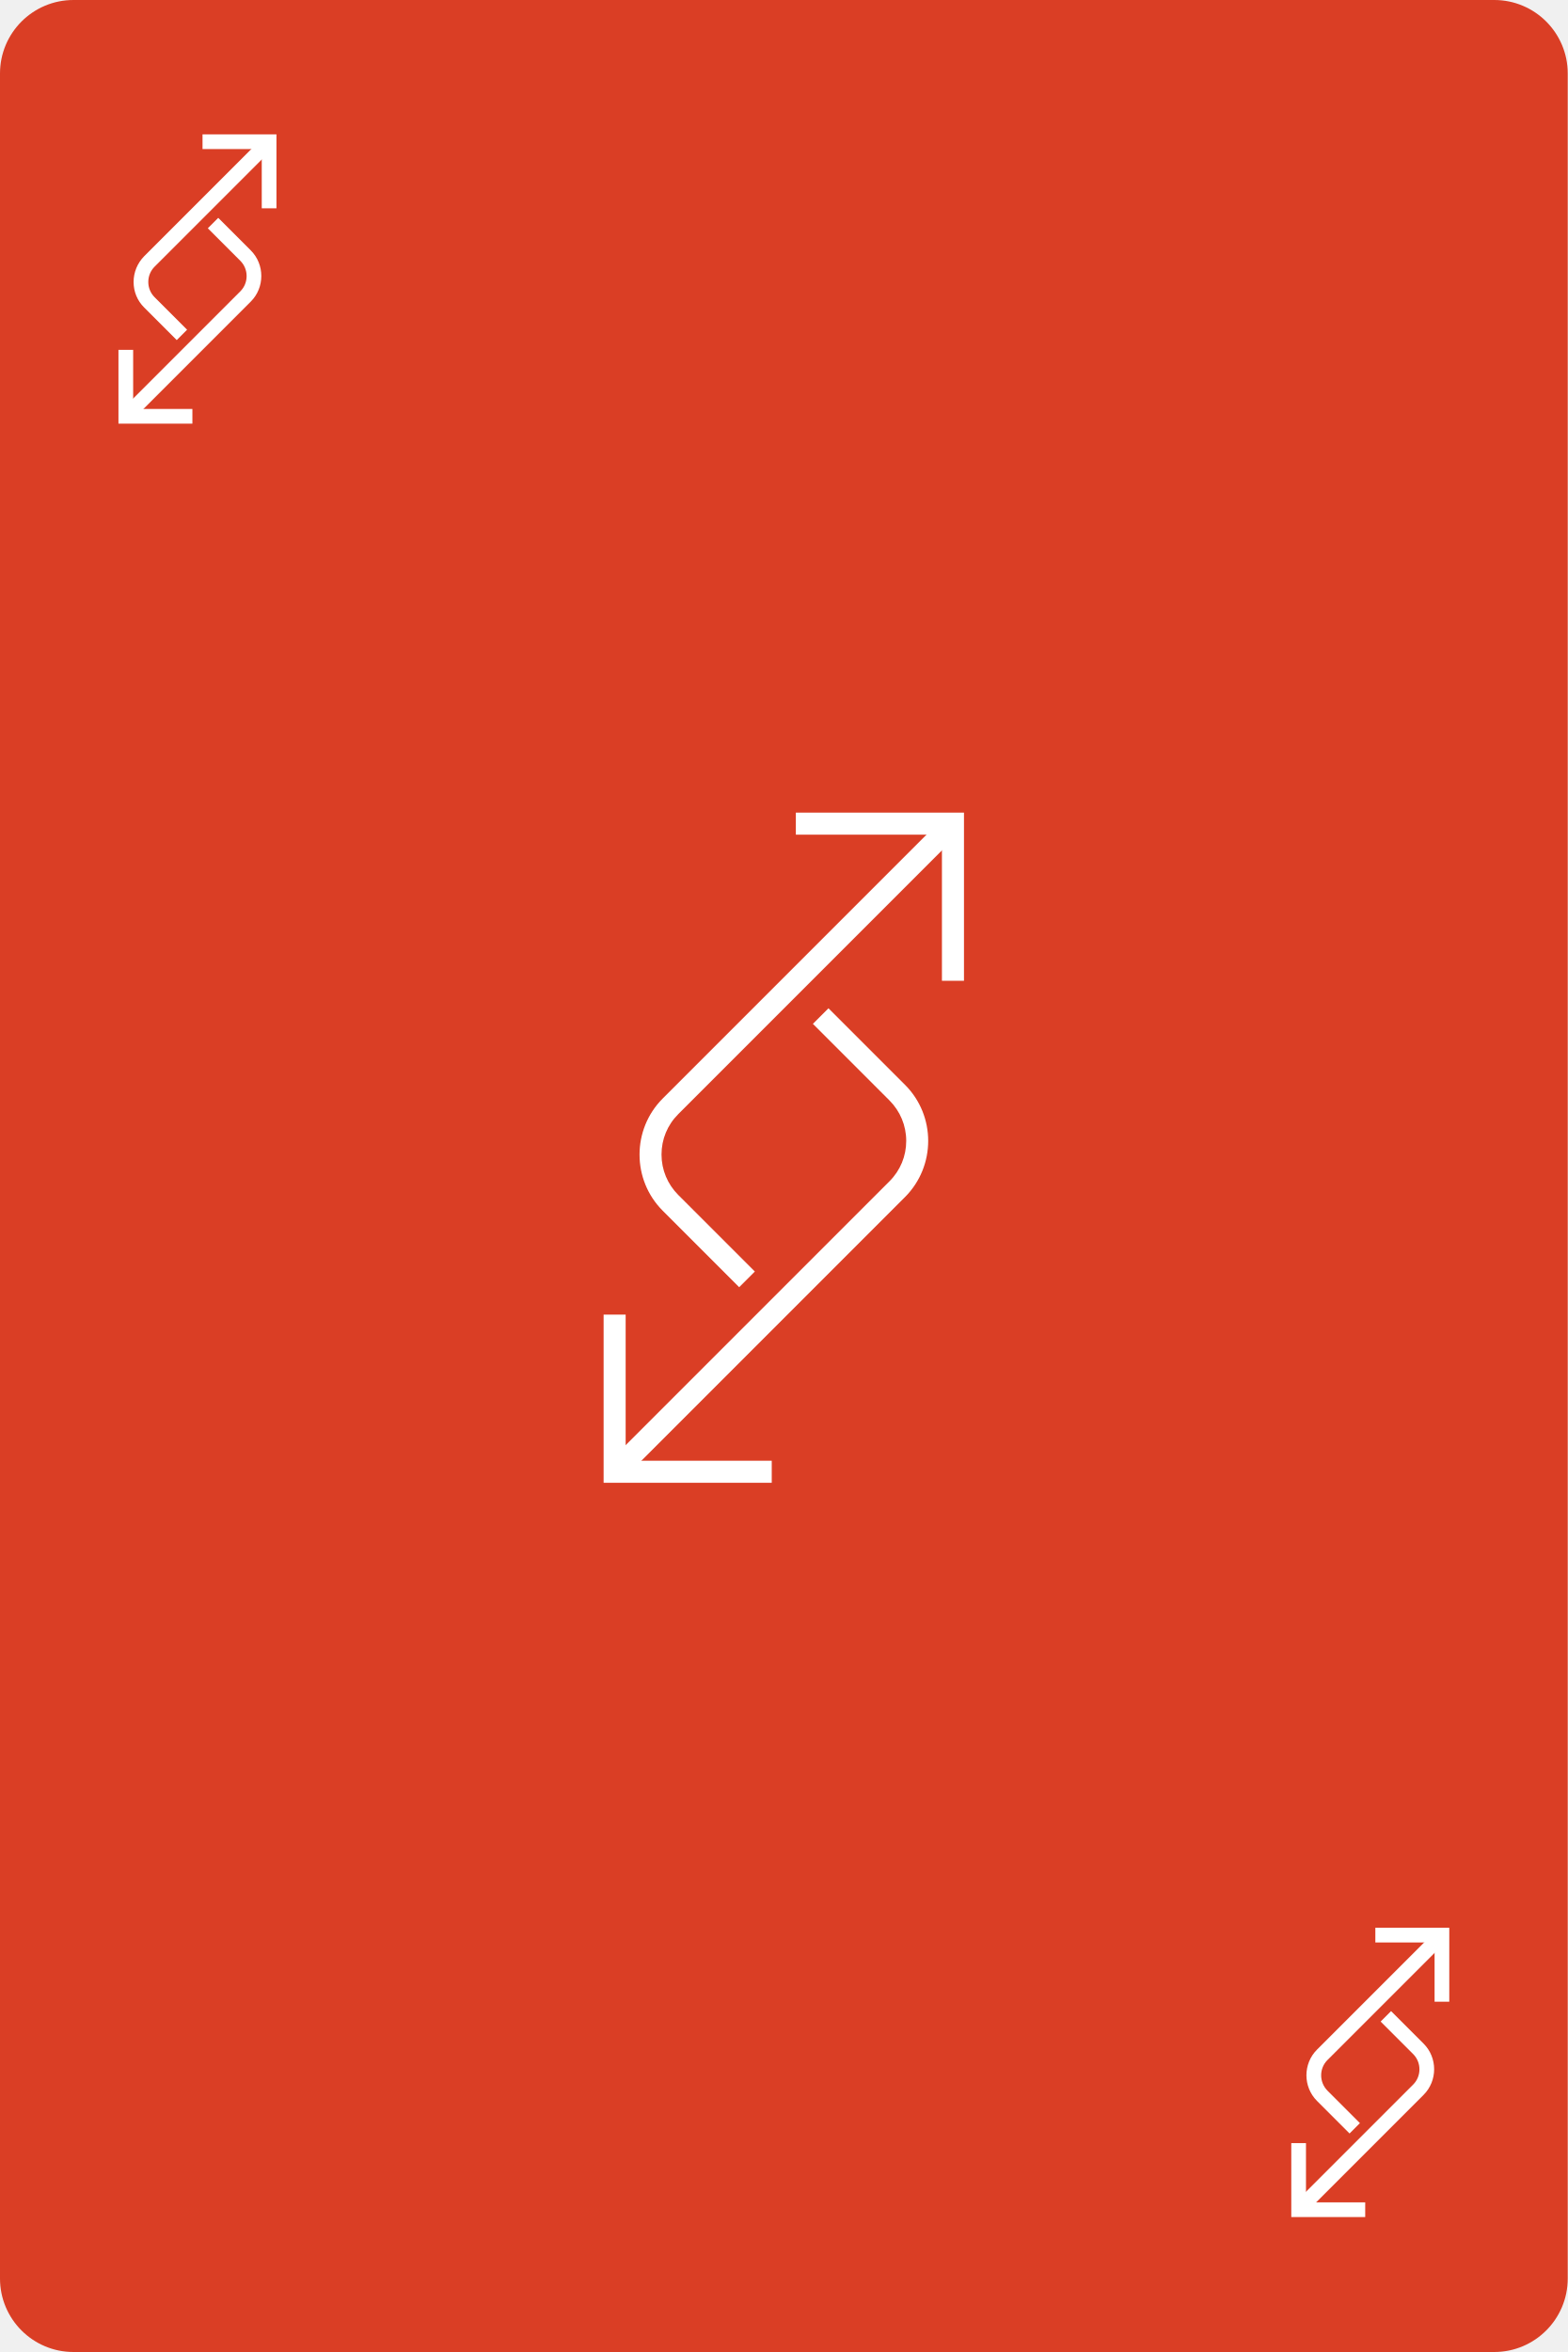
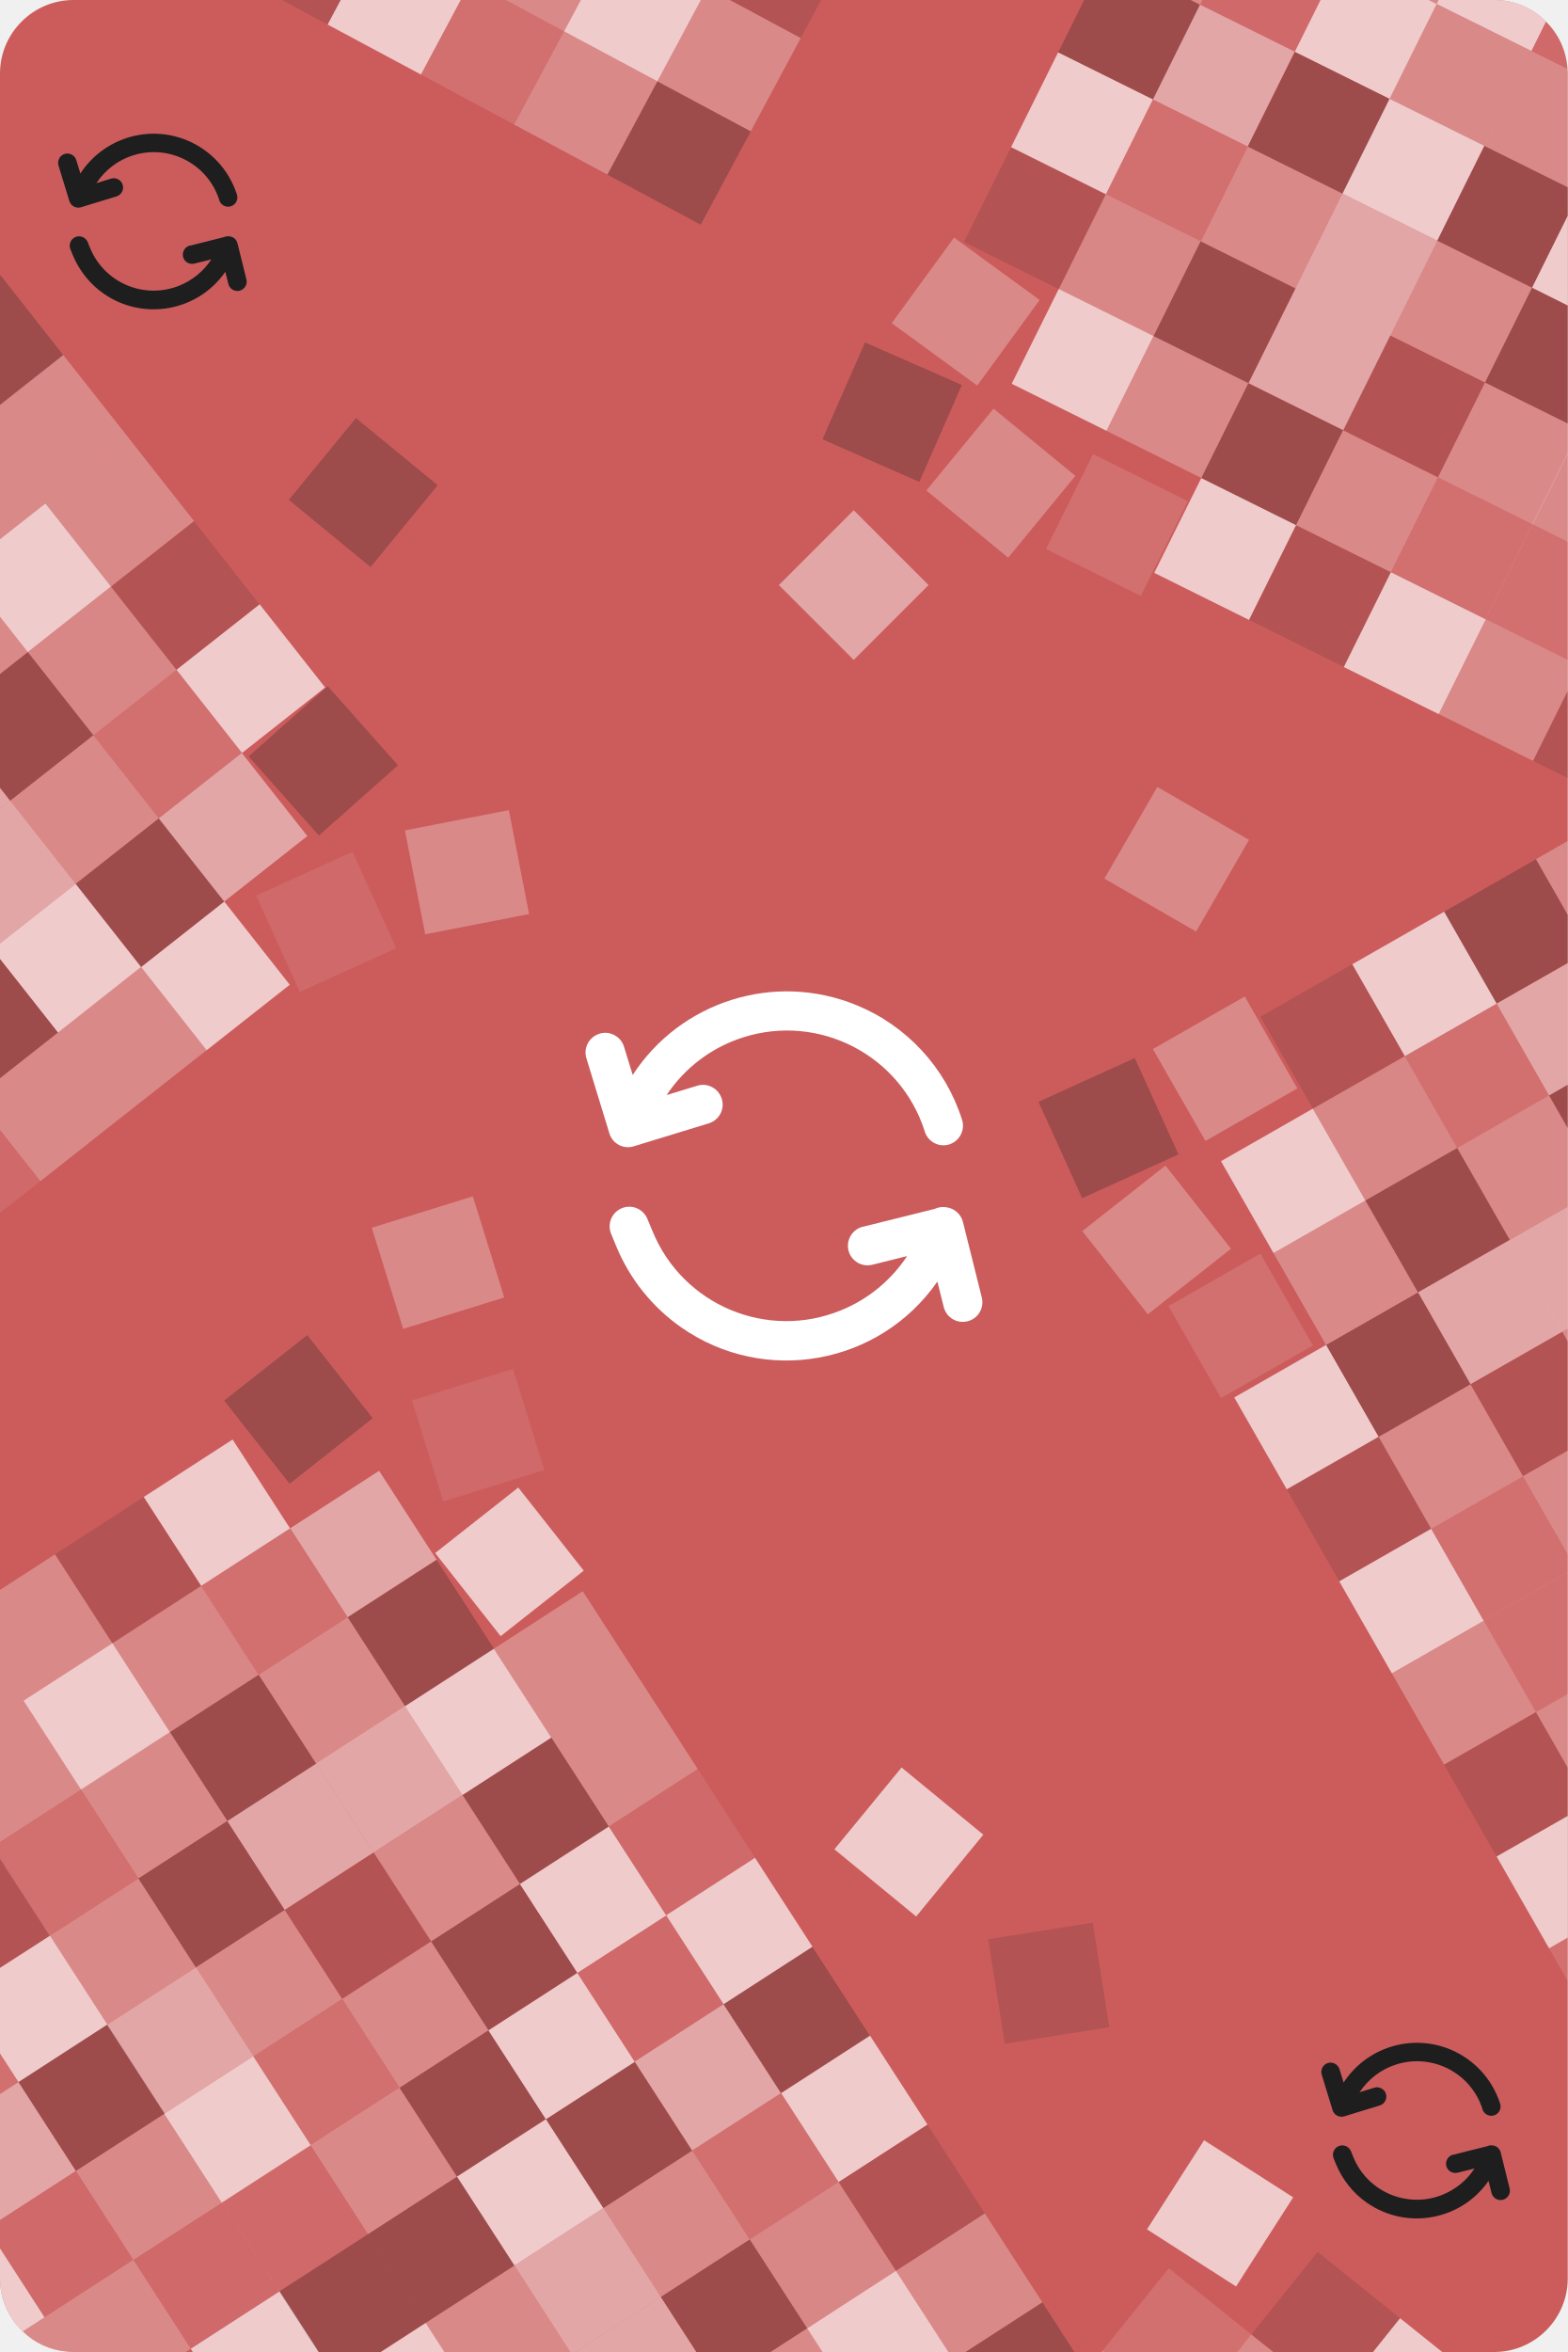
<svg xmlns="http://www.w3.org/2000/svg" id="Layer_2" data-name="Layer 2" viewBox="0 0 106.67 160">
  <defs>
    <style>
      .cls-1 {
-         fill: #da3e25;
-       }
- 
-       .cls-1, .cls-2 {
+         opacity: .45;
+       }
+ 
+       .cls-1, .cls-2, .cls-3, .cls-4, .cls-5, .cls-6, .cls-7, .cls-8, .cls-9, .cls-10, .cls-11 {
        stroke-width: 0px;
      }

+       .cls-1, .cls-2, .cls-3, .cls-4, .cls-5, .cls-10, .cls-11 {
+         fill: #fff;
+       }
+ 
      .cls-2 {
-         fill: #fff;
+         opacity: .68;
+       }
+ 
+       .cls-3 {
+         opacity: .08;
+       }
+ 
+       .cls-4, .cls-6 {
+         opacity: .28;
+       }
+ 
+       .cls-6, .cls-8 {
+         fill: #231f20;
+       }
+ 
+       .cls-7 {
+         fill: #cc5c5c;
+       }
+ 
+       .cls-8 {
+         opacity: .15;
+       }
+ 
+       .cls-9 {
+         fill: #1e1e1e;
+       }
+ 
+       .cls-10 {
+         opacity: .26;
+       }
+ 
+       .cls-11 {
+         opacity: .12;
      }
    </style>
  </defs>
  <g id="Layer_1-2" data-name="Layer 1">
    <g>
-       <rect class="cls-1" x="0" y="0" width="106.67" height="160" rx="5" ry="5" />
-       <g>
-         <g>
-           <path class="cls-2" d="M42.35,100.65l-1.06-1.06,19.23-19.23c.74-.74,1.14-1.71,1.14-2.75s-.41-2.02-1.14-2.75l-5.21-5.21,1.06-1.06,5.21,5.21c2.1,2.1,2.1,5.52,0,7.63l-19.23,19.23Z" />
-           <polygon class="cls-2" points="52.51 100.87 41.07 100.87 41.07 89.43 42.57 89.43 42.57 99.37 52.51 99.37 52.51 100.87" />
-         </g>
-         <g>
-           <path class="cls-2" d="M50.3,87.57l-5.21-5.21c-2.1-2.1-2.1-5.53,0-7.63l19.23-19.23,1.06,1.06-19.23,19.23c-.74.74-1.14,1.71-1.14,2.75s.41,2.02,1.14,2.75l5.21,5.21-1.06,1.06Z" />
-           <polygon class="cls-2" points="65.59 66.72 64.09 66.72 64.09 56.78 54.15 56.78 54.15 55.28 65.59 55.28 65.59 66.72" />
-         </g>
-       </g>
-       <g>
-         <g>
-           <path class="cls-2" d="M8.91,28.68l-.71-.71,8.15-8.15c.28-.28.43-.65.43-1.04s-.15-.76-.43-1.04l-2.21-2.21.71-.71,2.21,2.21c.96.96.96,2.53,0,3.49l-8.15,8.15Z" />
-           <polygon class="cls-2" points="13.09 28.82 8.06 28.82 8.06 23.8 9.06 23.8 9.06 27.82 13.09 27.82 13.09 28.82" />
-         </g>
-         <g>
-           <path class="cls-2" d="M12.02,23.13l-2.21-2.21c-.47-.47-.72-1.08-.72-1.74s.26-1.28.72-1.75l8.15-8.15.71.71-8.15,8.15c-.28.28-.43.65-.43,1.04s.15.76.43,1.04l2.21,2.21-.71.71Z" />
-           <polygon class="cls-2" points="18.81 14.17 17.81 14.17 17.81 10.14 13.78 10.14 13.78 9.14 18.81 9.14 18.81 14.17" />
-         </g>
-       </g>
-       <g>
-         <g>
-           <path class="cls-2" d="M88.71,150.67l-.71-.71,8.15-8.15c.28-.28.43-.65.43-1.04s-.15-.76-.43-1.04l-2.21-2.21.71-.71,2.21,2.21c.96.96.96,2.53,0,3.49l-8.15,8.15Z" />
-           <polygon class="cls-2" points="92.89 150.82 87.86 150.82 87.86 145.79 88.86 145.79 88.86 149.82 92.89 149.82 92.89 150.82" />
-         </g>
-         <g>
-           <path class="cls-2" d="M91.82,145.13l-2.21-2.21c-.96-.96-.96-2.53,0-3.49l8.15-8.15.71.71-8.15,8.15c-.57.57-.57,1.5,0,2.08l2.21,2.21-.71.71Z" />
-           <polygon class="cls-2" points="98.61 136.17 97.61 136.17 97.61 132.14 93.58 132.14 93.58 131.14 98.61 131.14 98.61 136.17" />
-         </g>
-       </g>
+       <path class="cls-7" d="M106.67,5v150c0,2.75-2.25,5-5,5H5c-.16,0-.31-.01-.46-.03-1.16-.1-2.2-.6-2.99-1.37-.96-.91-1.55-2.19-1.55-3.6V5C0,2.25,2.25,0,5,0h96.67c1.37,0,2.62.56,3.52,1.47.84.83,1.39,1.96,1.46,3.22.02.1.02.21.02.31Z" />
+       <polygon class="cls-4" points="74.18 77.26 74.16 77.23 74.17 77.23 74.18 77.26" />
+       <rect class="cls-10" x="9.02" y="109.26" width="7.2" height="7.2" transform="translate(-59.25 24.93) rotate(-32.88)" />
+       <rect class="cls-8" x="5.11" y="103.21" width="7.2" height="7.2" transform="translate(-56.59 21.84) rotate(-32.88)" />
+       <rect class="cls-11" x="15.07" y="105.35" width="7.2" height="7.2" transform="translate(-56.15 27.59) rotate(-32.88)" />
+       <rect class="cls-2" x="11.16" y="99.3" width="7.2" height="7.2" transform="translate(-53.5 24.5) rotate(-32.88)" />
+       <rect class="cls-1" x="16.84" y="121.35" width="7.2" height="7.2" transform="translate(-64.56 31.11) rotate(-32.88)" />
+       <rect class="cls-6" x="12.93" y="115.31" width="7.2" height="7.2" transform="translate(-61.9 28.02) rotate(-32.88)" />
+       <rect class="cls-1" x="22.89" y="117.44" width="7.2" height="7.2" transform="translate(-61.47 33.77) rotate(-32.88)" />
+       <rect class="cls-4" x="18.98" y="111.4" width="7.2" height="7.2" transform="translate(-58.81 30.68) rotate(-32.88)" />
+       <rect class="cls-4" x="4.75" y="129.17" width="7.2" height="7.2" transform="translate(-70.74 25.8) rotate(-32.88)" />
+       <polygon class="cls-11" points="0 126.42 0 125.3 5.51 121.74 9.42 127.79 3.39 131.68 3.37 131.7 0 126.49 0 126.42" />
+       <rect class="cls-6" x="10.79" y="125.26" width="7.2" height="7.2" transform="translate(-67.65 28.45) rotate(-32.88)" />
+       <rect class="cls-4" x="6.89" y="119.21" width="7.2" height="7.2" transform="translate(-64.99 25.36) rotate(-32.88)" />
+       <rect class="cls-4" x="24.66" y="133.45" width="7.2" height="7.2" transform="translate(-69.87 37.29) rotate(-32.88)" />
+       <rect class="cls-8" x="20.75" y="127.4" width="7.2" height="7.2" transform="translate(-67.21 34.2) rotate(-32.88)" />
+       <rect class="cls-6" x="30.7" y="129.54" width="7.2" height="7.2" transform="translate(-66.78 39.95) rotate(-32.88)" />
+       <rect class="cls-4" x="26.8" y="123.49" width="7.2" height="7.2" transform="translate(-64.12 36.86) rotate(-32.88)" />
+       <rect class="cls-2" x="12.56" y="141.26" width="7.2" height="7.2" transform="translate(-76.05 31.98) rotate(-32.88)" />
+       <rect class="cls-1" x="8.66" y="135.22" width="7.2" height="7.2" transform="translate(-73.4 28.89) rotate(-32.88)" />
+       <rect class="cls-11" x="18.61" y="137.36" width="7.2" height="7.2" transform="translate(-72.96 34.64) rotate(-32.88)" />
+       <rect class="cls-4" x="14.7" y="131.31" width="7.2" height="7.2" transform="translate(-70.31 31.55) rotate(-32.88)" />
+       <rect class="cls-2" x="36.75" y="125.63" width="7.2" height="7.2" transform="translate(-63.69 42.61) rotate(-32.88)" />
+       <rect class="cls-6" x="32.84" y="119.58" width="7.2" height="7.2" transform="translate(-61.03 39.51) rotate(-32.88)" />
+       <rect class="cls-3" x="42.8" y="121.72" width="7.2" height="7.2" transform="translate(-60.6 45.26) rotate(-32.88)" />
+       <rect class="cls-4" x="38.89" y="115.67" width="7.2" height="7.2" transform="translate(-57.94 42.17) rotate(-32.88)" />
+       <rect class="cls-2" x="28.93" y="113.54" width="7.2" height="7.2" transform="translate(-58.38 36.42) rotate(-32.88)" />
+       <rect class="cls-6" x="25.03" y="107.49" width="7.2" height="7.2" transform="translate(-55.72 33.33) rotate(-32.88)" />
+       <rect class="cls-4" x="34.98" y="109.63" width="7.2" height="7.2" transform="translate(-55.29 39.08) rotate(-32.88)" />
+       <rect class="cls-2" x="31.07" y="102.65" width="7.2" height="7.2" transform="translate(-58.32 44.24) rotate(-38.23)" />
+       <rect class="cls-1" x="21.12" y="101.44" width="7.2" height="7.2" transform="translate(-53.06 30.24) rotate(-32.88)" />
+       <rect class="cls-6" x="16.71" y="92.28" width="7.2" height="7.2" transform="translate(-54.98 33.13) rotate(-38.23)" />
+       <rect class="cls-3" x="28.93" y="94.03" width="7.2" height="7.2" transform="translate(-27.5 14.05) rotate(-17.26)" />
+       <rect class="cls-4" x="26.2" y="82.29" width="7.2" height="7.2" transform="translate(-24.14 12.71) rotate(-17.26)" />
+       <polygon class="cls-4" points="5.51 121.74 0 125.3 0 116.73 1.6 115.7 5.51 121.74" />
+       <polygon class="cls-4" points="1.6 115.7 0 116.73 0 113.22 1.6 115.7" />
+       <rect class="cls-2" x="2.98" y="113.17" width="7.2" height="7.2" transform="translate(-62.34 22.27) rotate(-32.88)" />
+       <polygon class="cls-4" points="7.65 111.79 1.6 115.7 0 113.22 0 108.16 3.74 105.74 7.65 111.79" />
+       <polygon class="cls-8" points="0 126.42 3.39 131.68 3.37 131.7 0 133.87 0 126.49 0 126.42" />
+       <polygon class="cls-11" points="1.26 141.64 0 142.45 0 139.69 1.26 141.64" />
+       <polygon class="cls-2" points="7.3 137.73 7.28 137.74 1.26 141.64 0 139.69 0 133.87 3.37 131.7 3.39 131.68 7.3 137.73" />
+       <path class="cls-2" d="M3.03,157.64l-1.48.96C.59,157.69,0,156.41,0,155v-2.05l3.03,4.69Z" />
+       <polygon class="cls-1" points="5.16 147.68 0 151.02 0 142.45 1.26 141.64 5.16 147.68" />
+       <rect class="cls-6" x="2.63" y="139.11" width="7.2" height="7.2" transform="translate(122.7 60) rotate(57.12)" />
+       <polygon class="cls-3" points="9.07 153.73 3.03 157.64 0 152.95 0 151.02 5.16 147.68 9.07 153.73" />
+       <rect class="cls-4" x="6.54" y="145.16" width="7.2" height="7.2" transform="translate(129.57 59.48) rotate(57.12)" />
+       <polygon class="cls-2" points="19.03 155.87 21.7 160 13.12 160 12.98 159.78 19 155.89 19.03 155.87" />
+       <rect class="cls-3" x="10.45" y="151.2" width="7.2" height="7.2" transform="translate(-108.33 250.64) rotate(-122.88)" />
+       <path class="cls-4" d="M12.98,159.78l-.34.22h-7.64c-.16,0-.31-.01-.46-.03l-1.51-2.33,6.04-3.91,3.91,6.05Z" />
+       <path class="cls-4" d="M4.54,159.97c-1.16-.1-2.2-.6-2.99-1.37l1.48-.96,1.51,2.33Z" />
+       <rect class="cls-10" x="52.39" y="149.82" width="7.2" height="7.2" transform="translate(-42.46 283.72) rotate(-122.88)" />
+       <rect class="cls-8" x="58.43" y="145.91" width="7.2" height="7.2" transform="translate(-29.85 282.77) rotate(-122.88)" />
+       <rect class="cls-8" x="67.75" y="131.31" width="7.2" height="7.2" transform="translate(-50.73 226.49) rotate(-99)" />
+       <rect class="cls-11" x="48.48" y="143.77" width="7.2" height="7.2" transform="translate(-43.42 271.11) rotate(-122.88)" />
+       <rect class="cls-2" x="54.52" y="139.86" width="7.2" height="7.2" transform="translate(-30.8 270.15) rotate(-122.88)" />
+       <polygon class="cls-1" points="47.38 160 39.16 160 44.96 156.25 47.38 160" />
+       <polygon class="cls-6" points="54.92 158.39 52.43 160 47.38 160 44.96 156.25 51.01 152.34 54.92 158.39" />
+       <polygon class="cls-1" points="44.96 156.25 39.16 160 38.81 160 35.01 154.11 41.05 150.2 44.96 156.25" />
+       <rect class="cls-4" x="42.43" y="147.68" width="7.2" height="7.2" transform="translate(-56.03 272.06) rotate(-122.88)" />
+       <polygon class="cls-4" points="55.96 160 52.43 160 54.92 158.39 55.96 160" />
+       <polygon class="cls-2" points="30.24 160 25.9 160 28.96 158.02 30.24 160" />
+       <polygon class="cls-4" points="38.81 160 30.24 160 28.96 158.02 35.01 154.11 38.81 160" />
+       <polygon class="cls-6" points="28.96 158.02 25.9 160 21.66 160 19 155.89 19 155.88 19.03 155.86 25.05 151.98 28.96 158.02" />
+       <rect class="cls-6" x="26.43" y="149.45" width="7.2" height="7.2" transform="translate(-82.2 261.35) rotate(-122.88)" />
+       <rect class="cls-3" x="16.47" y="147.31" width="7.2" height="7.2" transform="translate(-95.77 249.69) rotate(-122.88)" />
+       <rect class="cls-4" x="22.52" y="143.4" width="7.2" height="7.2" transform="translate(-83.16 248.74) rotate(-122.88)" />
+       <rect class="cls-2" x="32.48" y="145.54" width="7.2" height="7.2" transform="translate(-69.59 260.4) rotate(-122.88)" />
+       <rect class="cls-6" x="38.52" y="141.63" width="7.2" height="7.2" transform="translate(-56.98 259.45) rotate(-122.88)" />
+       <rect class="cls-6" x="28.57" y="139.49" width="7.2" height="7.2" transform="translate(-70.54 247.79) rotate(-122.88)" />
+       <rect class="cls-2" x="34.61" y="135.58" width="7.2" height="7.2" transform="translate(-57.93 246.84) rotate(-122.88)" />
+       <rect class="cls-1" x="44.57" y="137.72" width="7.2" height="7.2" transform="translate(-44.37 258.49) rotate(-122.88)" />
+       <rect class="cls-6" x="50.62" y="133.81" width="7.2" height="7.2" transform="translate(-31.76 257.54) rotate(-122.88)" />
+       <rect class="cls-3" x="40.66" y="131.68" width="7.2" height="7.2" transform="translate(-45.32 245.88) rotate(-122.88)" />
+       <rect class="cls-2" x="58.23" y="121.7" width="7.2" height="7.2" transform="translate(30.11 261.38) rotate(-140.61)" />
+       <rect class="cls-2" x="46.71" y="127.77" width="7.2" height="7.2" transform="translate(-32.71 244.93) rotate(-122.88)" />
+       <polygon class="cls-6" points="73.1 160 65.69 160 70.92 156.62 73.1 160" />
+       <polygon class="cls-2" points="64.53 160 55.96 160 54.92 158.39 60.96 154.48 64.53 160" />
+       <polygon class="cls-4" points="70.92 156.62 65.69 160 64.53 160 60.96 154.49 60.96 154.48 67.01 150.57 67.01 150.58 70.92 156.62" />
+       <polygon class="cls-4" points="97.88 0 97.75 .27 97.21 0 97.88 0" />
+       <path class="cls-2" d="M105.19,1.47l-.99,2-6.45-3.2.13-.27h3.79c1.37,0,2.62.56,3.52,1.47Z" />
+       <path class="cls-3" d="M106.65,4.69l-2.45-1.22.99-2c.84.83,1.39,1.96,1.46,3.22Z" />
+       <rect class="cls-10" x="73.27" y="14.44" width="7.2" height="7.2" transform="translate(26.53 78.87) rotate(-63.6)" />
+       <rect class="cls-8" x="66.82" y="11.24" width="7.2" height="7.2" transform="translate(25.81 71.32) rotate(-63.6)" />
+       <rect class="cls-11" x="76.47" y="7.99" width="7.2" height="7.2" transform="translate(34.08 78.16) rotate(-63.6)" />
+       <rect class="cls-2" x="70.02" y="4.79" width="7.2" height="7.2" transform="translate(33.37 70.6) rotate(-63.6)" />
+       <rect class="cls-1" x="86.17" y="20.85" width="7.2" height="7.2" transform="translate(27.96 93.98) rotate(-63.6)" />
+       <rect class="cls-1" x="54.49" y="36.2" width="7.2" height="7.2" transform="translate(71.02 109.02) rotate(-135)" />
+       <rect class="cls-6" x="79.72" y="17.64" width="7.2" height="7.2" transform="translate(27.24 86.43) rotate(-63.6)" />
+       <rect class="cls-1" x="89.37" y="14.4" width="7.2" height="7.2" transform="translate(35.51 93.27) rotate(-63.6)" />
+       <rect class="cls-4" x="82.92" y="11.2" width="7.2" height="7.2" transform="translate(34.8 85.71) rotate(-63.6)" />
+       <rect class="cls-2" x="79.76" y="33.74" width="7.2" height="7.2" transform="translate(12.85 95.41) rotate(-63.6)" />
+       <rect class="cls-11" x="72.4" y="32.12" width="7.2" height="7.2" transform="translate(10.21 87.91) rotate(-63.6)" />
+       <rect class="cls-6" x="82.96" y="27.29" width="7.2" height="7.2" transform="translate(20.4 94.69) rotate(-63.6)" />
+       <rect class="cls-4" x="76.52" y="24.09" width="7.2" height="7.2" transform="translate(19.69 87.14) rotate(-63.6)" />
+       <polygon class="cls-4" points="106.67 28.81 106.67 30.87 104.29 35.67 104.26 35.66 97.84 32.47 101.04 26.02 106.67 28.81" />
+       <rect class="cls-8" x="92.62" y="24.05" width="7.2" height="7.2" transform="translate(28.67 101.53) rotate(-63.6)" />
+       <polygon class="cls-6" points="106.67 20.78 106.67 28.81 101.04 26.02 104.24 19.57 106.67 20.78" />
+       <rect class="cls-4" x="95.82" y="17.6" width="7.2" height="7.2" transform="translate(36.22 100.82) rotate(-63.6)" />
+       <rect class="cls-2" x="92.66" y="40.15" width="7.2" height="7.2" transform="translate(14.27 110.52) rotate(-63.6)" />
+       <rect class="cls-8" x="86.21" y="36.95" width="7.2" height="7.2" transform="translate(13.56 102.96) rotate(-63.6)" />
+       <rect class="cls-11" x="95.86" y="33.7" width="7.2" height="7.2" transform="translate(21.83 109.8) rotate(-63.6)" />
+       <rect class="cls-4" x="89.41" y="30.5" width="7.2" height="7.2" transform="translate(21.11 102.25) rotate(-63.6)" />
+       <polygon class="cls-2" points="106.67 14.67 106.67 20.78 104.24 19.57 106.67 14.67" />
+       <polygon class="cls-6" points="106.67 12.74 106.67 14.67 104.24 19.57 97.79 16.37 100.99 9.92 106.67 12.74" />
+       <path class="cls-4" d="M106.67,5v7.74l-5.68-2.82,3.21-6.45,2.45,1.22c.02.1.02.21.02.31Z" />
+       <rect class="cls-2" x="92.57" y="7.95" width="7.2" height="7.2" transform="translate(43.06 92.55) rotate(-63.6)" />
+       <rect class="cls-6" x="86.12" y="4.75" width="7.2" height="7.2" transform="translate(42.35 85) rotate(-63.6)" />
+       <rect class="cls-4" x="95.77" y="1.5" width="7.2" height="7.2" transform="translate(50.62 91.84) rotate(-63.6)" />
+       <polygon class="cls-2" points="97.75 .27 94.55 6.72 88.1 3.52 89.85 0 97.21 0 97.75 .27" />
+       <rect class="cls-1" x="79.67" y="1.54" width="7.2" height="7.2" transform="translate(41.64 77.44) rotate(-63.6)" />
+       <polygon class="cls-6" points="81.65 .32 78.45 6.76 72 3.56 73.77 0 81.01 0 81.65 .32" />
+       <polygon class="cls-3" points="89.85 0 88.1 3.52 81.65 .32 81.81 0 89.85 0" />
+       <polygon class="cls-4" points="81.81 0 81.65 .32 81.01 0 81.81 0" />
+       <rect class="cls-4" x="64.5" y="29.27" width="7.2" height="7.2" transform="translate(-.52 64.64) rotate(-50.61)" />
+       <rect class="cls-6" x="57.11" y="24.44" width="7.2" height="7.2" transform="translate(10.61 72.34) rotate(-66.28)" />
+       <rect class="cls-2" x="70.07" y="20.89" width="7.2" height="7.2" transform="translate(18.97 79.58) rotate(-63.6)" />
+       <rect class="cls-4" x="62.1" y="17.6" width="7.2" height="7.2" transform="translate(9.85 61.77) rotate(-53.88)" />
+       <polygon class="cls-4" points="106.67 30.8 106.67 36.86 104.29 35.67 104.26 35.66 106.67 30.8" />
+       <polygon class="cls-4" points="106.67 44.89 106.67 47 104.31 51.76 97.89 48.57 97.86 48.56 101.06 42.11 101.09 42.12 106.67 44.89" />
+       <polygon class="cls-8" points="104.31 51.76 106.67 47 106.67 52.93 104.31 51.76" />
+       <polygon class="cls-11" points="106.67 36.86 106.67 44.89 101.09 42.12 101.06 42.11 104.26 35.66 104.29 35.67 106.67 36.86" />
+       <rect class="cls-10" x="90.64" y="73.16" width="7.2" height="7.2" transform="translate(-25.67 56.9) rotate(-29.76)" />
+       <rect class="cls-8" x="87.07" y="66.91" width="7.2" height="7.2" transform="translate(-23.04 54.3) rotate(-29.76)" />
+       <rect class="cls-11" x="96.89" y="69.59" width="7.2" height="7.2" transform="translate(-23.07 59.53) rotate(-29.76)" />
+       <rect class="cls-2" x="93.32" y="63.34" width="7.2" height="7.2" transform="translate(-20.44 56.93) rotate(-29.76)" />
+       <rect class="cls-1" x="97.79" y="85.66" width="7.2" height="7.2" transform="translate(-30.93 62.09) rotate(-29.76)" />
+       <rect class="cls-6" x="94.21" y="79.41" width="7.2" height="7.2" transform="translate(-28.3 59.49) rotate(-29.76)" />
+       <polygon class="cls-1" points="106.67 82.09 106.67 90.39 106.3 90.6 102.73 84.35 106.67 82.09" />
+       <polygon class="cls-4" points="106.67 76.74 106.67 82.09 102.73 84.35 99.15 78.1 105.4 74.52 106.67 76.74" />
+       <rect class="cls-2" x="85.29" y="92.81" width="7.2" height="7.2" transform="translate(-36.13 56.83) rotate(-29.76)" />
+       <rect class="cls-11" x="80.82" y="86.6" width="7.2" height="7.2" transform="translate(-33.64 53.79) rotate(-29.76)" />
+       <rect class="cls-6" x="91.54" y="89.24" width="7.2" height="7.2" transform="translate(-33.53 59.46) rotate(-29.76)" />
+       <rect class="cls-4" x="87.96" y="82.99" width="7.2" height="7.2" transform="translate(-30.9 56.86) rotate(-29.76)" />
+       <polygon class="cls-4" points="106.67 98.68 106.67 105.74 103.62 100.42 106.67 98.68" />
+       <polygon class="cls-8" points="106.67 91.25 106.67 98.68 103.62 100.42 100.05 94.17 106.3 90.6 106.67 91.25" />
+       <polygon class="cls-4" points="106.67 90.39 106.67 91.25 106.3 90.6 106.67 90.39" />
+       <rect class="cls-2" x="92.43" y="105.31" width="7.2" height="7.2" transform="translate(-41.39 62.03) rotate(-29.76)" />
+       <rect class="cls-8" x="88.86" y="99.06" width="7.2" height="7.2" transform="translate(-38.76 59.43) rotate(-29.76)" />
+       <polygon class="cls-11" points="103.62 100.42 106.67 105.74 106.67 106.97 100.95 110.24 100.94 110.22 97.37 104 97.37 103.99 103.62 100.42" />
+       <rect class="cls-4" x="95.11" y="95.49" width="7.2" height="7.2" transform="translate(-36.16 62.06) rotate(-29.76)" />
+       <rect class="cls-4" x="76.47" y="54.85" width="7.2" height="7.2" transform="translate(-10.59 98.57) rotate(-60)" />
+       <polygon class="cls-6" points="106.67 73.79 106.67 76.74 105.4 74.52 106.67 73.79" />
+       <polygon class="cls-1" points="106.67 65.51 106.67 73.79 105.4 74.52 101.83 68.27 106.67 65.51" />
+       <polygon class="cls-6" points="106.67 62.23 106.67 65.51 101.83 68.27 98.26 62.02 104.51 58.45 106.67 62.23" />
+       <polygon class="cls-4" points="104.51 58.45 106.67 57.21 106.67 62.23 104.51 58.45" />
+       <rect class="cls-4" x="75.1" y="80.75" width="7.2" height="7.2" transform="translate(-35.32 66.79) rotate(-38.23)" />
+       <rect class="cls-6" x="71.82" y="73.14" width="7.2" height="7.2" transform="translate(-24.97 38.03) rotate(-24.41)" />
+       <rect class="cls-2" x="84.39" y="76.73" width="7.2" height="7.2" transform="translate(-28.27 54.27) rotate(-29.76)" />
+       <rect class="cls-4" x="79.76" y="69.11" width="7.2" height="7.2" transform="translate(-25.1 50.96) rotate(-29.76)" />
+       <polygon class="cls-2" points="106.67 123.53 106.67 131.81 105.4 132.54 101.83 126.29 106.67 123.53" />
+       <polygon class="cls-11" points="106.67 131.81 106.67 134.76 105.4 132.54 106.67 131.81" />
+       <rect class="cls-4" x="95.99" y="111.54" width="7.2" height="7.2" transform="translate(-44.01 64.61) rotate(-29.76)" />
+       <polygon class="cls-8" points="106.67 120.25 106.67 123.53 101.83 126.29 98.25 120.04 104.51 116.47 106.67 120.25" />
+       <polygon class="cls-11" points="106.67 106.94 106.67 115.24 104.51 116.47 101.39 111.02 100.94 110.25 100.94 110.24 100.93 110.22 100.94 110.22 106.67 106.94" />
+       <polygon class="cls-4" points="106.67 115.24 106.67 120.25 104.51 116.47 106.67 115.24" />
+       <polygon class="cls-2" points="98.13 160 93.42 160 95.26 157.7 98.13 160" />
+       <polygon class="cls-4" points="75.13 160 74.95 160 75.02 159.91 75.13 160" />
+       <rect class="cls-2" x="79.42" y="146.97" width="7.2" height="7.2" transform="translate(254.58 161.93) rotate(122.66)" />
+       <polygon class="cls-8" points="95.26 157.7 93.42 160 86.63 160 85.14 158.81 89.65 153.19 95.26 157.7" />
+       <polygon class="cls-11" points="85.14 158.81 84.19 160 75.13 160 75.02 159.91 79.53 154.3 85.14 158.81" />
+       <polygon class="cls-4" points="86.63 160 84.19 160 85.14 158.81 86.63 160" />
+       <rect class="cls-10" x="3.35" y="41.36" width="7.2" height="7.2" transform="translate(37.97 11.68) rotate(51.77)" />
+       <rect class="cls-8" x="9" y="36.91" width="7.2" height="7.2" transform="translate(36.62 5.54) rotate(51.77)" />
+       <rect class="cls-11" x="7.8" y="47.02" width="7.2" height="7.2" transform="translate(44.11 10.34) rotate(51.77)" />
+       <rect class="cls-2" x="13.46" y="42.56" width="7.2" height="7.2" transform="translate(42.77 4.2) rotate(51.77)" />
+       <polygon class="cls-1" points=".69 54.47 0 55.01 0 53.59 .69 54.47" />
+       <polygon class="cls-6" points="6.35 50.02 .69 54.47 0 53.59 0 45.85 1.89 44.36 6.35 50.02" />
+       <polygon class="cls-1" points="5.15 60.13 0 64.18 0 55.01 .69 54.47 5.15 60.13" />
+       <rect class="cls-4" x="2.15" y="51.47" width="7.2" height="7.2" transform="translate(45.45 16.48) rotate(51.77)" />
+       <polygon class="cls-4" points="1.89 44.36 0 45.85 0 41.96 1.89 44.36" />
+       <polygon class="cls-6" points="3.95 70.24 0 73.35 0 65.23 3.95 70.24" />
+       <polygon class="cls-3" points="2.75 80.35 0 82.51 0 76.86 2.75 80.35" />
+       <polygon class="cls-4" points="8.4 75.89 2.75 80.35 0 76.86 0 73.35 3.95 70.24 8.4 75.89" />
+       <polygon class="cls-2" points="9.6 65.78 3.95 70.24 0 65.23 0 64.18 5.15 60.13 9.6 65.78" />
+       <rect class="cls-6" x="6.6" y="57.13" width="7.2" height="7.2" transform="translate(51.6 15.13) rotate(51.77)" />
+       <rect class="cls-6" x="21.12" y="29.9" width="7.2" height="7.2" transform="translate(26.87 -8.07) rotate(39.39)" />
+       <rect class="cls-4" x="5.4" y="67.24" width="7.2" height="7.2" transform="translate(59.08 19.93) rotate(51.77)" />
+       <rect class="cls-2" x="11.06" y="62.79" width="7.2" height="7.2" transform="translate(57.74 13.79) rotate(51.77)" />
+       <rect class="cls-1" x="12.26" y="52.68" width="7.2" height="7.2" transform="translate(50.25 8.99) rotate(51.77)" />
+       <rect class="cls-6" x="18.41" y="48.16" width="7.2" height="7.2" transform="translate(46.1 .94) rotate(48.41)" />
+       <rect class="cls-3" x="18.59" y="59.11" width="7.2" height="7.2" transform="translate(70.13 16.59) rotate(65.59)" />
+       <rect class="cls-4" x="28.18" y="55.73" width="7.2" height="7.2" transform="translate(83.93 16.79) rotate(78.97)" />
+       <polygon class="cls-4" points="3.09 34.25 0 36.68 0 30.32 3.09 34.25" />
+       <polygon class="cls-4" points="8.75 29.79 3.09 34.25 0 30.32 0 27.52 4.29 24.14 4.31 24.16 8.75 29.79" />
+       <polygon class="cls-2" points="7.55 39.9 1.89 44.36 0 41.96 0 36.68 3.09 34.25 7.55 39.9" />
+       <rect class="cls-4" x="4.55" y="31.25" width="7.2" height="7.2" transform="translate(30.48 6.88) rotate(51.77)" />
+       <polygon class="cls-6" points="4.31 24.16 0 27.56 0 18.68 4.29 24.14 4.31 24.16" />
+       <polygon class="cls-8" points="55.87 0 54.48 2.59 49.66 0 55.87 0" />
+       <polygon class="cls-2" points="31.35 0 28.64 5.07 22.29 1.67 23.18 0 31.35 0" />
+       <polygon class="cls-11" points="38.38 2.13 34.98 8.47 28.64 5.07 31.35 0 34.42 0 38.38 2.13" />
+       <polygon class="cls-4" points="39.52 0 38.38 2.13 34.42 0 39.52 0" />
+       <polygon class="cls-8" points="23.18 0 22.29 1.67 19.19 0 23.18 0" />
+       <rect class="cls-4" x="36.26" y="3.4" width="7.2" height="7.2" transform="translate(14.85 38.82) rotate(-61.8)" />
+       <rect class="cls-6" x="42.6" y="6.81" width="7.2" height="7.2" transform="translate(15.2 46.21) rotate(-61.8)" />
+       <polygon class="cls-2" points="47.69 0 44.73 5.53 38.38 2.13 39.52 0 47.69 0" />
+       <polygon class="cls-4" points="54.48 2.59 51.08 8.93 44.73 5.53 47.69 0 49.66 0 54.48 2.59" />
+       <path class="cls-9" d="M6.55,12.46l1.01-.31c.33-.1.69.09.79.42s-.09.69-.42.79l-2.42.74c-.33.1-.69-.09-.79-.42,0,0,0,0,0,0l-.74-2.42c-.1-.33.09-.69.42-.79.33-.1.69.09.79.42l.28.91c1.53-2.35,4.55-3.36,7.24-2.26,1.63.67,2.87,2.02,3.41,3.69.11.33-.07.69-.4.8s-.69-.07-.8-.4c0,0,0-.01,0-.02-.78-2.46-3.41-3.82-5.87-3.04-1.02.32-1.89.99-2.48,1.87h0ZM14.36,17.65l-1.12.28c-.34.09-.69-.11-.78-.44-.09-.34.11-.69.44-.78,0,0,.02,0,.03,0l2.31-.58c.12-.06.26-.07.39-.05.26.03.47.22.53.48l.61,2.46c.08.34-.14.68-.48.76-.33.07-.66-.12-.75-.45l-.21-.84c-1.87,2.7-5.58,3.36-8.27,1.49-.94-.65-1.67-1.57-2.11-2.63l-.16-.4c-.13-.32.02-.69.35-.83.32-.13.69.02.83.35l.16.4c.98,2.39,3.71,3.53,6.1,2.55.87-.36,1.62-.97,2.14-1.76h0Z" />
+       <path class="cls-9" d="M92.5,142.33l1.01-.31c.33-.1.69.09.79.42s-.09.69-.42.79l-2.42.74c-.33.1-.69-.09-.79-.42,0,0,0,0,0,0l-.74-2.42c-.1-.33.09-.69.42-.79.33-.1.69.09.79.42l.28.91c1.53-2.35,4.55-3.36,7.24-2.26,1.63.67,2.87,2.02,3.41,3.69.11.33-.07.69-.4.8s-.69-.07-.8-.4c0,0,0-.01,0-.02-.78-2.46-3.41-3.82-5.87-3.04-1.02.32-1.89.99-2.48,1.87h0ZM100.31,147.52l-1.12.28c-.34.09-.69-.11-.78-.44-.09-.34.11-.69.44-.78,0,0,.02,0,.03,0l2.31-.58c.12-.06.26-.07.39-.05.26.03.47.22.53.48l.61,2.46c.08.34-.14.68-.48.76-.33.07-.66-.12-.75-.45l-.21-.84c-1.87,2.7-5.58,3.36-8.27,1.49-.94-.65-1.67-1.57-2.11-2.63l-.16-.4c-.13-.32.02-.69.35-.83.32-.13.69.02.83.35l.16.4c.98,2.39,3.71,3.53,6.1,2.55.87-.36,1.62-.97,2.14-1.76h0Z" />
+       <path class="cls-5" d="M45.31,74.51l2.13-.65c.7-.22,1.45.18,1.67.89s-.18,1.45-.89,1.67l-5.1,1.56c-.7.22-1.45-.18-1.66-.89,0,0,0,0,0,0l-1.56-5.1c-.22-.7.18-1.45.89-1.67.7-.22,1.45.18,1.67.89l.59,1.92c3.21-4.95,9.58-7.07,15.23-4.75,3.42,1.4,6.05,4.25,7.17,7.77.24.7-.14,1.45-.83,1.69s-1.45-.14-1.69-.83c0-.02-.01-.03-.01-.05-1.65-5.18-7.18-8.04-12.36-6.39-2.14.68-3.98,2.07-5.22,3.95h0ZM61.75,85.44l-2.37.59c-.71.19-1.44-.22-1.64-.93-.19-.71.22-1.44.93-1.64.02,0,.04-.01.06-.01l4.86-1.21c.25-.12.54-.16.81-.11.54.07.99.47,1.12,1l1.29,5.17c.16.72-.29,1.43-1.01,1.59-.7.16-1.39-.26-1.58-.95l-.44-1.76c-3.94,5.67-11.74,7.08-17.41,3.13-1.98-1.38-3.52-3.3-4.44-5.53l-.35-.85c-.28-.68.05-1.46.73-1.74.68-.28,1.46.05,1.74.73l.35.84c2.06,5.03,7.81,7.44,12.84,5.37,1.84-.75,3.41-2.05,4.5-3.71h0Z" />
    </g>
  </g>
</svg>
